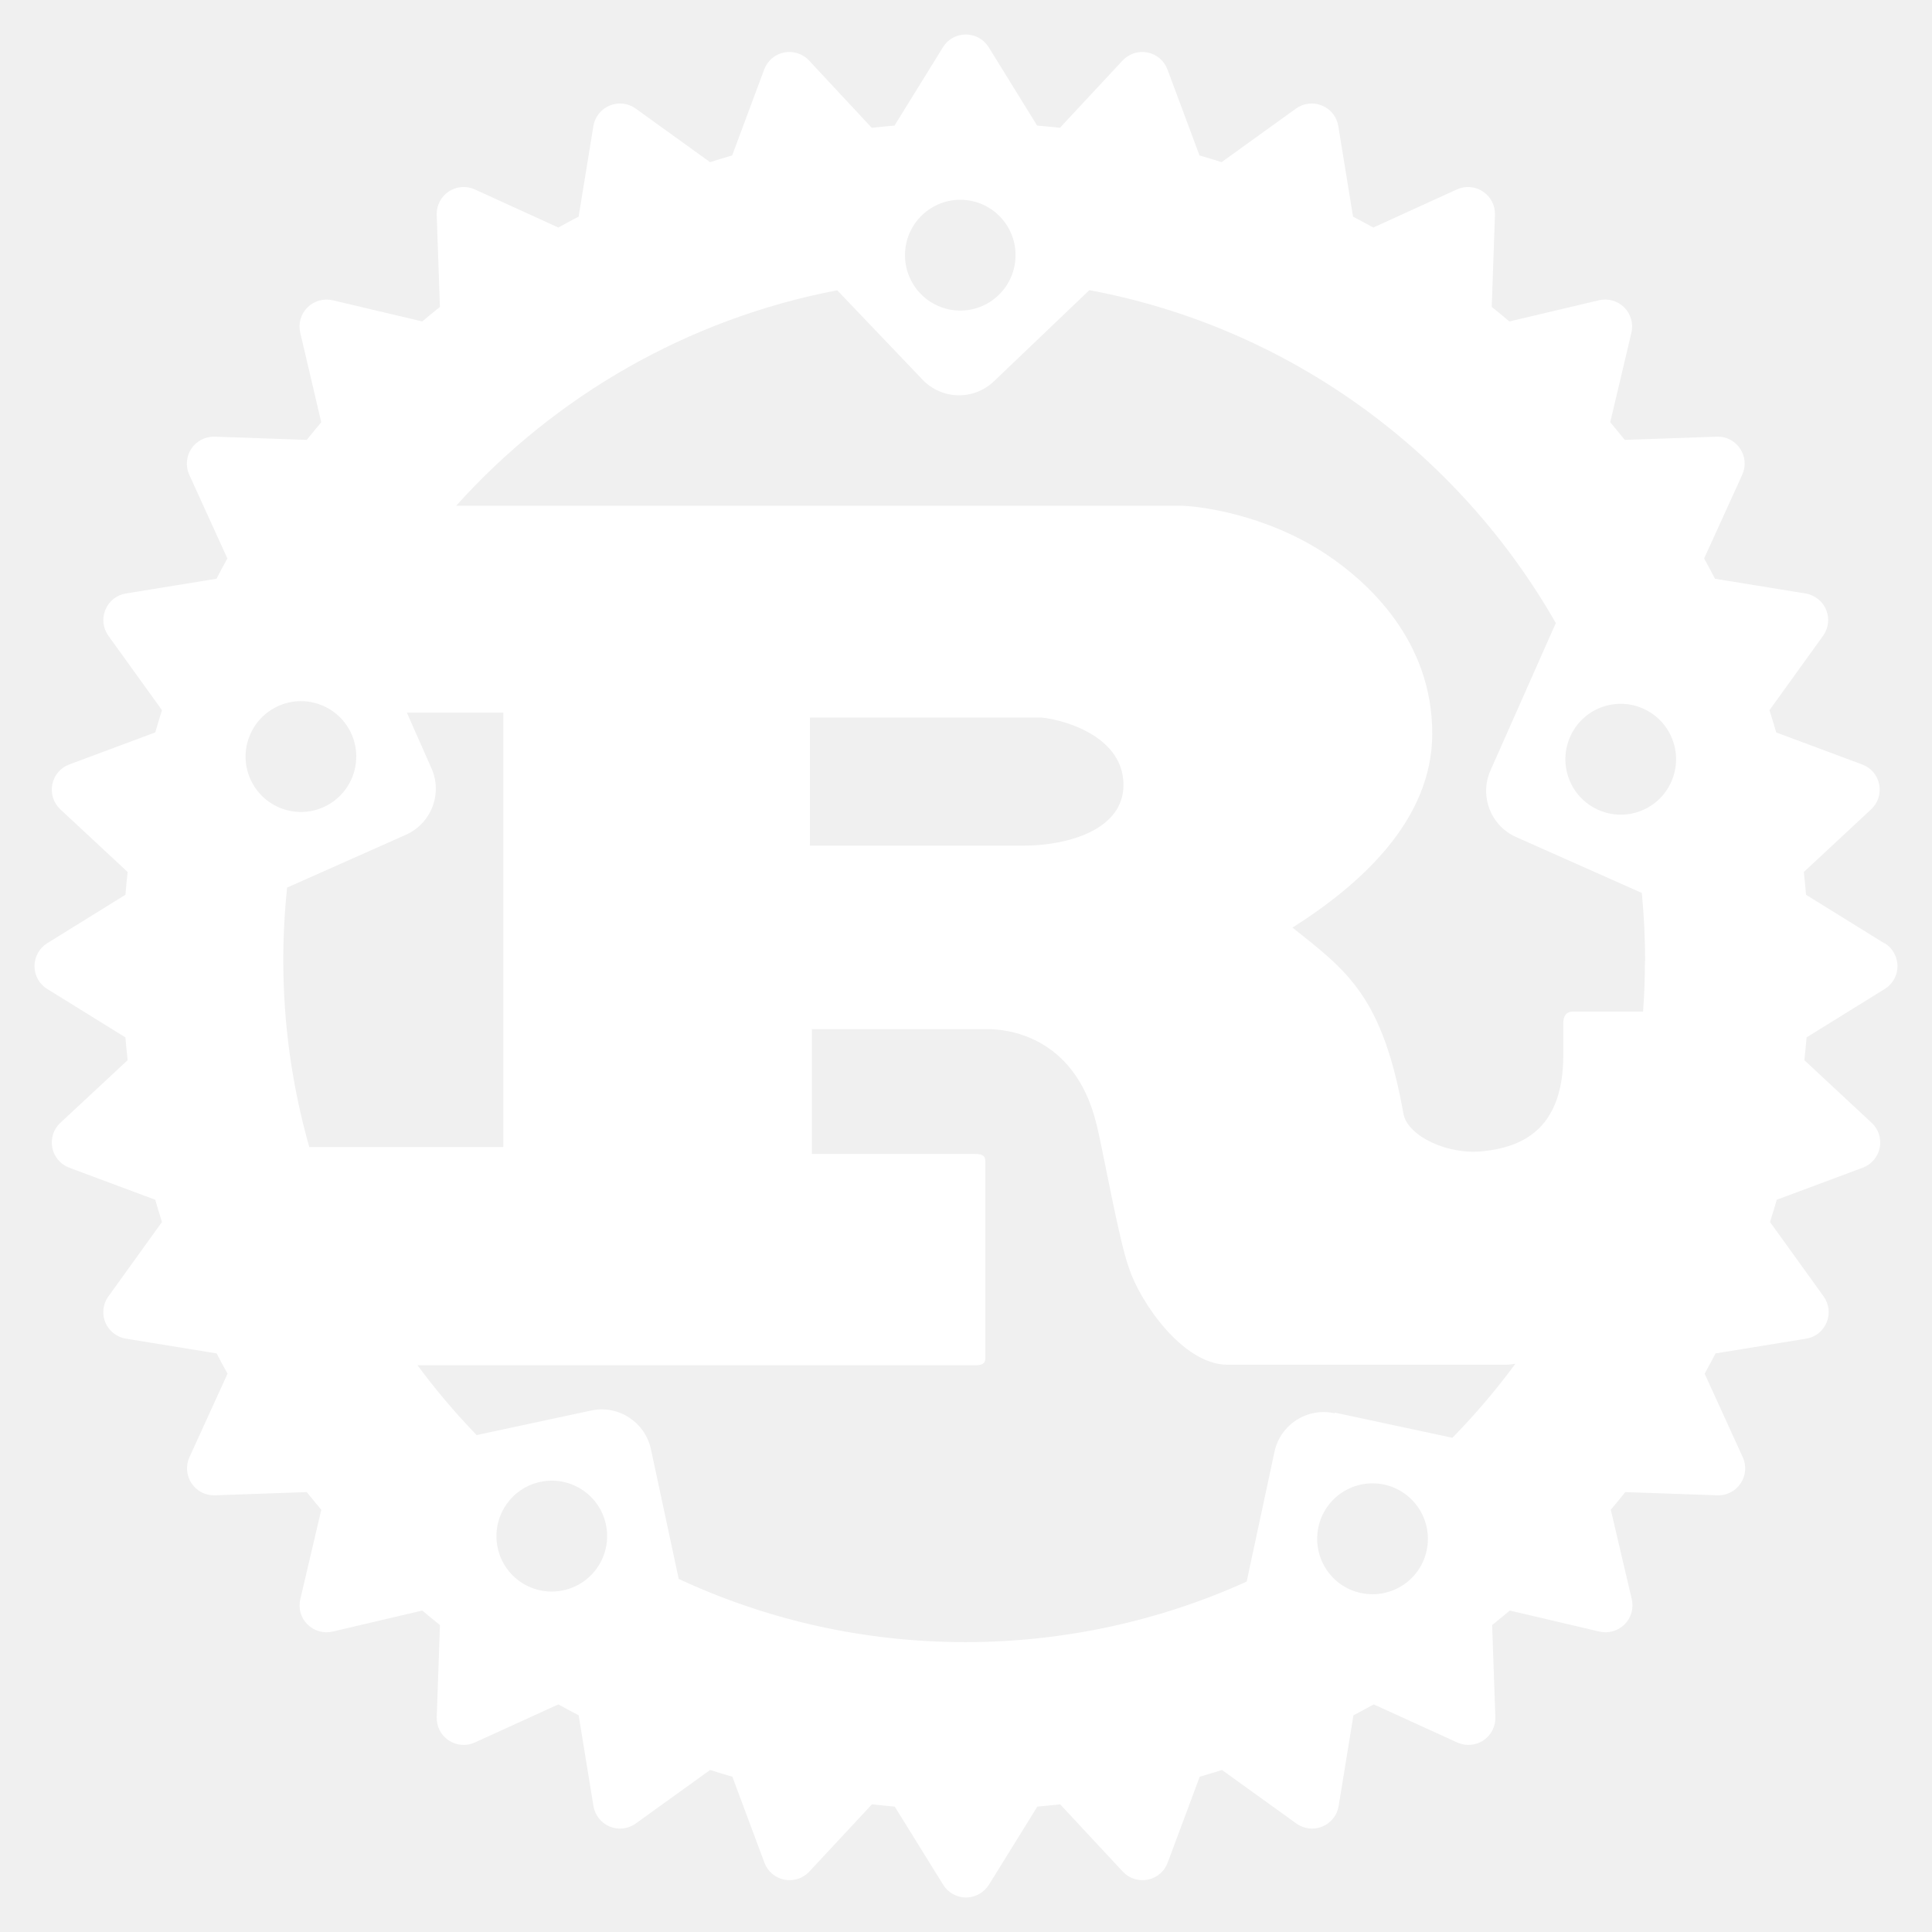
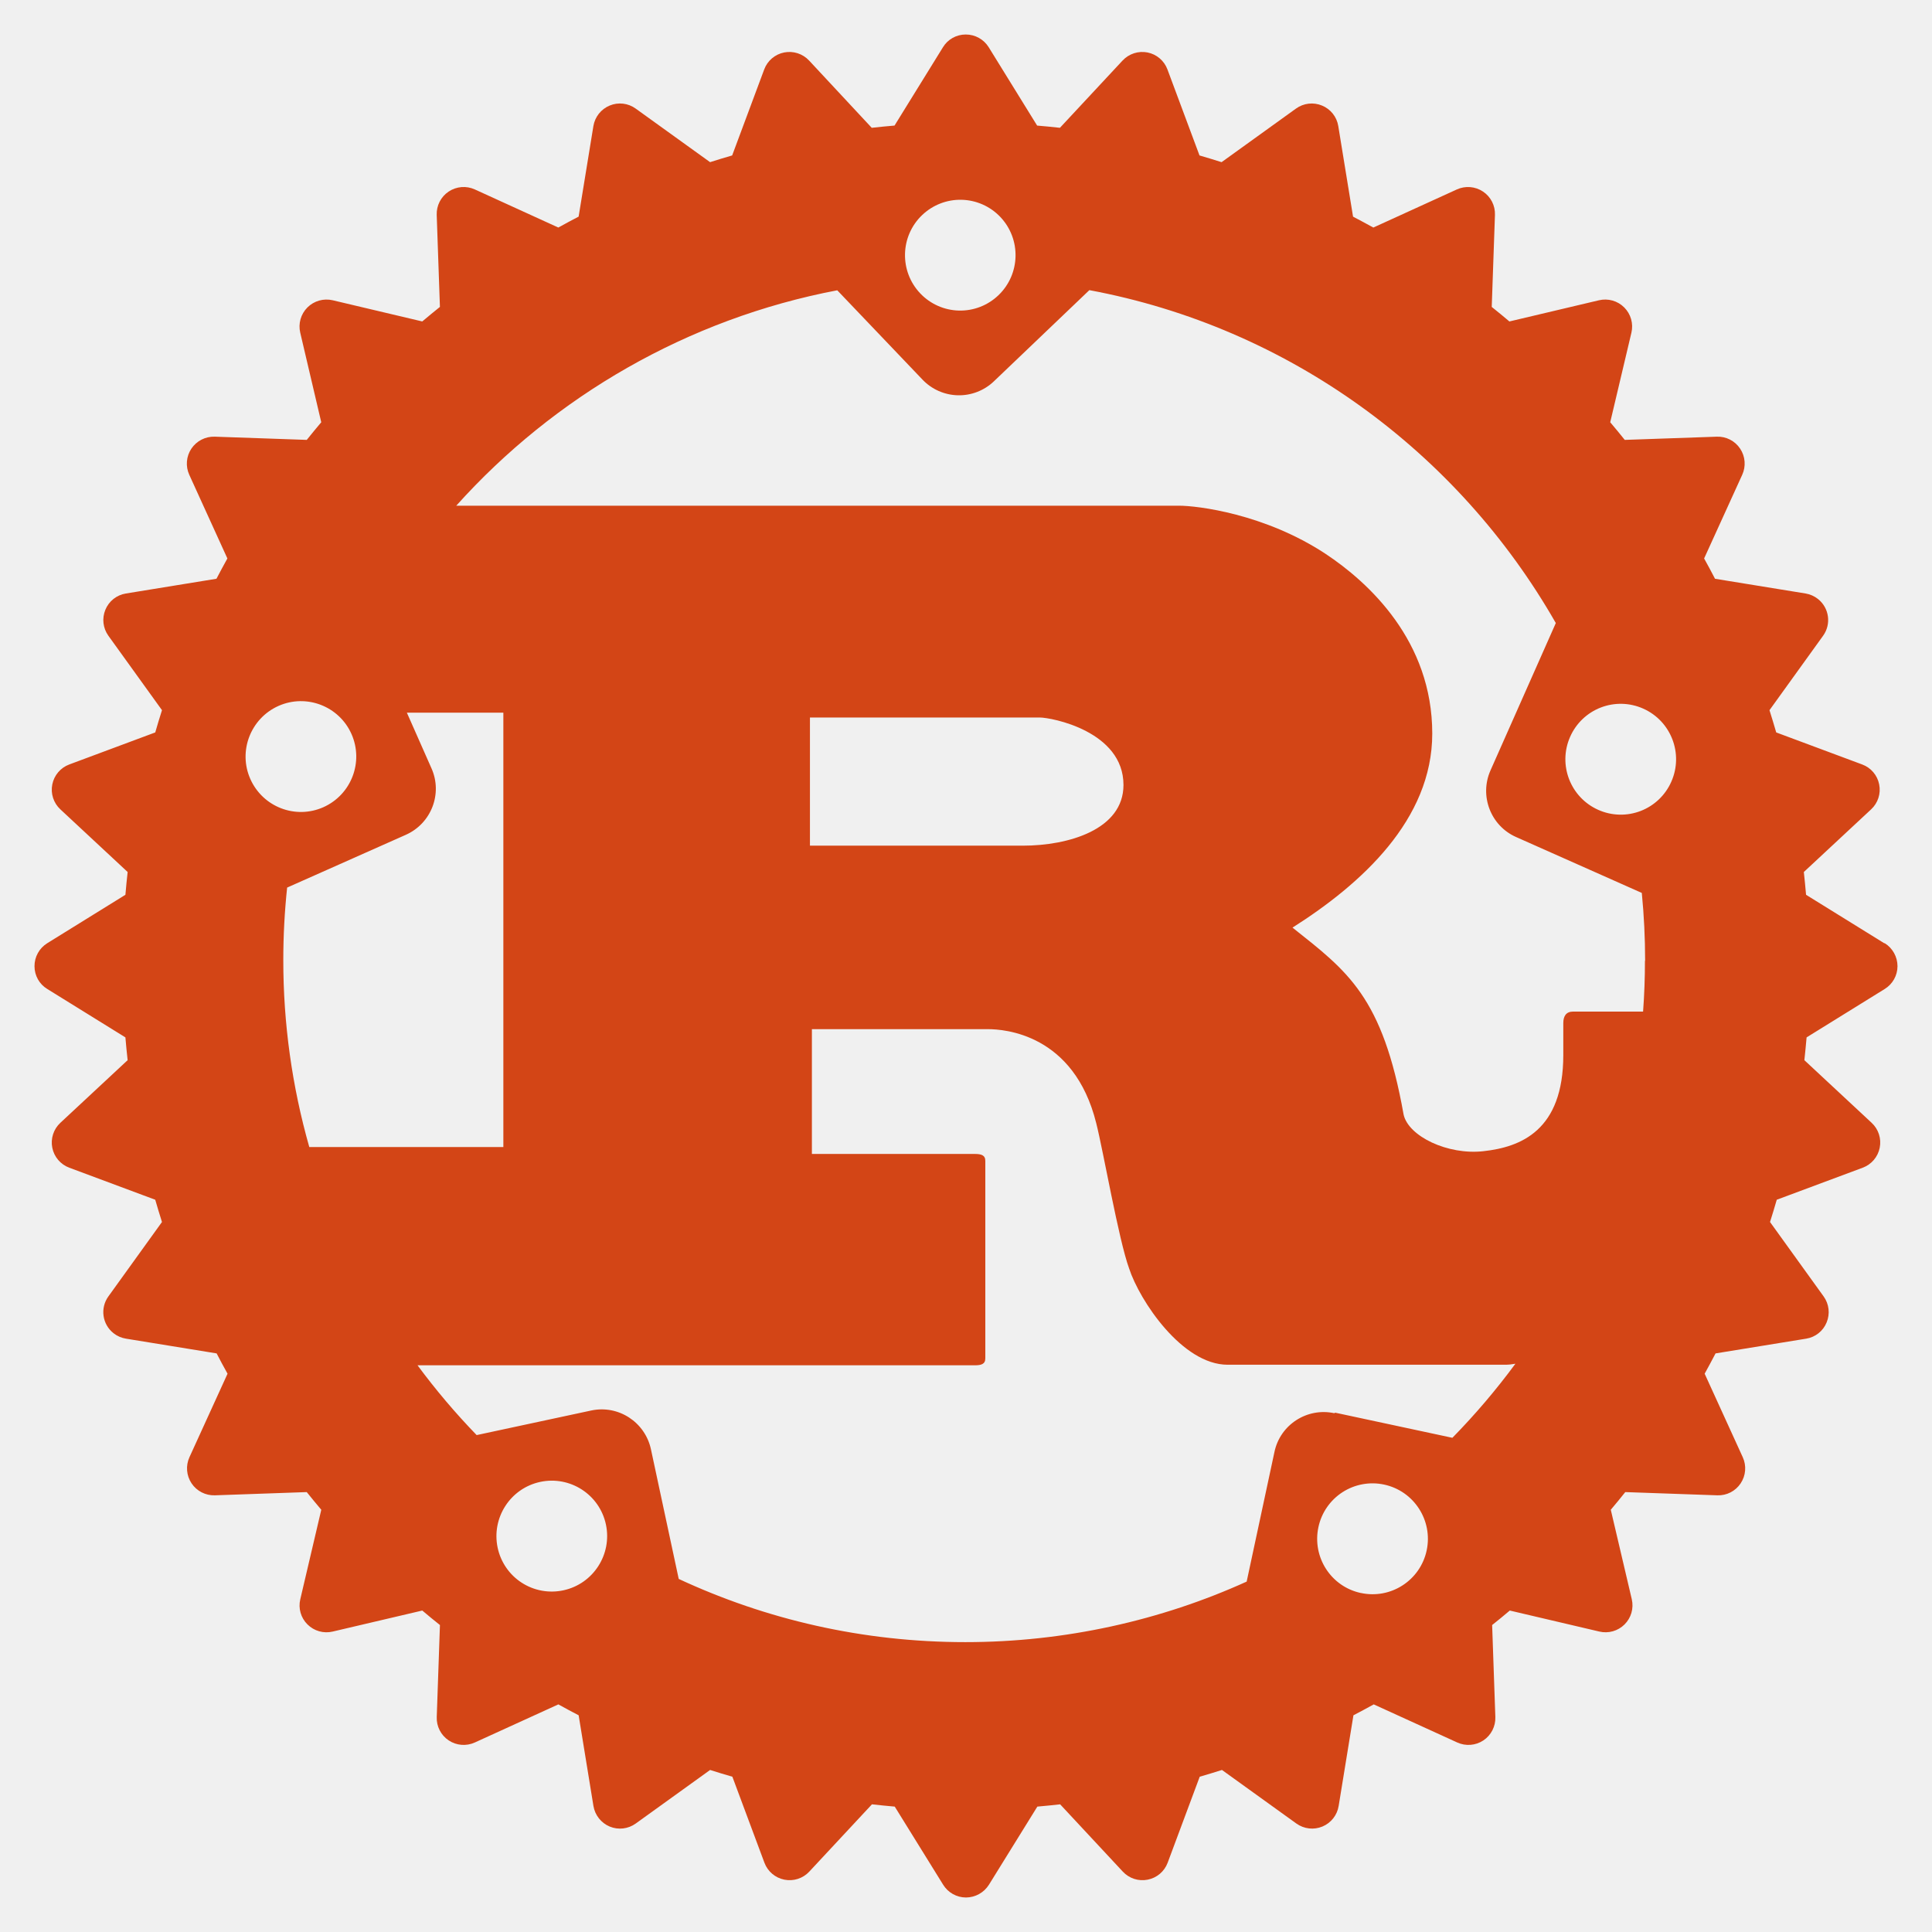
<svg xmlns="http://www.w3.org/2000/svg" viewBox="0 0 224 224">
-   <path fill="#fff" d="M218.46 109.358l-9.062-5.614c-.076-.882-.162-1.762-.258-2.642l7.803-7.265a3.107 3.107 0 00.933-2.89 3.093 3.093 0 00-1.967-2.312l-9.97-3.715c-.25-.863-.512-1.72-.781-2.58l6.214-8.628a3.114 3.114 0 00-.592-4.263 3.134 3.134 0 00-1.431-.637l-10.507-1.709a80.869 80.869 0 00-1.263-2.353l4.417-9.7a3.12 3.12 0 00-.243-3.035 3.106 3.106 0 00-2.705-1.385l-10.671.372a85.152 85.152 0 00-1.685-2.044l2.456-10.381a3.125 3.125 0 00-3.762-3.763l-10.384 2.456a88.996 88.996 0 00-2.047-1.684l.373-10.671a3.11 3.11 0 00-1.385-2.704 3.127 3.127 0 00-3.034-.246l-9.681 4.417c-.782-.429-1.567-.854-2.353-1.265l-1.713-10.506a3.098 3.098 0 00-1.887-2.373 3.108 3.108 0 00-3.014.35l-8.628 6.213c-.85-.27-1.703-.53-2.56-.778l-3.716-9.97a3.111 3.111 0 00-2.311-1.97 3.134 3.134 0 00-2.89.933l-7.266 7.802a93.746 93.746 0 00-2.643-.258l-5.614-9.082A3.125 3.125 0 00111.97 4c-1.09 0-2.085.56-2.642 1.478l-5.615 9.081a93.32 93.32 0 00-2.642.259l-7.266-7.802a3.13 3.13 0 00-2.89-.933 3.106 3.106 0 00-2.312 1.97l-3.715 9.97c-.857.247-1.71.506-2.56.778L73.7 12.588a3.101 3.101 0 00-3.014-.35A3.127 3.127 0 0068.8 14.61l-1.713 10.506c-.79.41-1.575.832-2.353 1.265l-9.681-4.417a3.125 3.125 0 00-4.42 2.95l.372 10.67c-.69.553-1.373 1.115-2.048 1.685l-10.383-2.456a3.143 3.143 0 00-2.93.832 3.124 3.124 0 00-.833 2.93l2.436 10.383a93.897 93.897 0 00-1.68 2.043l-10.672-.372a3.138 3.138 0 00-2.704 1.385 3.126 3.126 0 00-.246 3.035l4.418 9.7c-.43.779-.855 1.563-1.266 2.353l-10.507 1.71a3.097 3.097 0 00-2.373 1.886 3.117 3.117 0 00.35 3.013l6.214 8.628a89.12 89.12 0 00-.78 2.58l-9.97 3.715a3.117 3.117 0 00-1.035 5.202l7.803 7.265c-.098.879-.184 1.76-.258 2.642l-9.062 5.614A3.122 3.122 0 004 112.021c0 1.092.56 2.084 1.478 2.642l9.062 5.614c.074.882.16 1.762.258 2.642l-7.803 7.265a3.117 3.117 0 001.034 5.201l9.97 3.716a110 110 0 00.78 2.58l-6.212 8.627a3.112 3.112 0 00.6 4.27c.419.33.916.547 1.443.63l10.507 1.709c.407.792.83 1.576 1.265 2.353l-4.417 9.68a3.126 3.126 0 002.95 4.42l10.65-.374c.553.69 1.115 1.372 1.685 2.047l-2.435 10.383a3.09 3.09 0 00.831 2.91 3.117 3.117 0 002.931.83l10.384-2.436a82.268 82.268 0 002.047 1.68l-.371 10.671a3.11 3.11 0 001.385 2.704 3.125 3.125 0 003.034.241l9.681-4.416c.779.432 1.563.854 2.353 1.265l1.713 10.505a3.147 3.147 0 001.887 2.395 3.111 3.111 0 003.014-.349l8.628-6.213c.853.271 1.71.535 2.58.783l3.716 9.969a3.112 3.112 0 002.312 1.967 3.112 3.112 0 002.89-.933l7.266-7.802c.877.101 1.761.186 2.642.264l5.615 9.061a3.12 3.12 0 002.642 1.478 3.165 3.165 0 002.663-1.478l5.614-9.061c.884-.078 1.765-.163 2.643-.264l7.265 7.802a3.106 3.106 0 002.89.933 3.105 3.105 0 002.312-1.967l3.716-9.969c.863-.248 1.719-.512 2.58-.783l8.629 6.213a3.12 3.12 0 004.9-2.045l1.713-10.506c.793-.411 1.577-.838 2.353-1.265l9.681 4.416a3.13 3.13 0 003.035-.241 3.126 3.126 0 001.385-2.704l-.372-10.671a81.794 81.794 0 002.046-1.68l10.383 2.436a3.123 3.123 0 003.763-3.74l-2.436-10.382a84.588 84.588 0 001.68-2.048l10.672.374a3.104 3.104 0 002.704-1.385 3.118 3.118 0 00.244-3.035l-4.417-9.68c.43-.779.852-1.563 1.263-2.353l10.507-1.709a3.08 3.08 0 002.373-1.886 3.11 3.11 0 00-.35-3.014l-6.214-8.627c.272-.857.532-1.717.781-2.58l9.97-3.716a3.109 3.109 0 001.967-2.311 3.107 3.107 0 00-.933-2.89l-7.803-7.265c.096-.88.182-1.761.258-2.642l9.062-5.614a3.11 3.11 0 001.478-2.642 3.157 3.157 0 00-1.476-2.663h-.064zm-60.687 75.337c-3.468-.747-5.656-4.169-4.913-7.637a6.412 6.412 0 017.617-4.933c3.468.741 5.676 4.169 4.933 7.637a6.414 6.414 0 01-7.617 4.933h-.02zm-3.076-20.847c-3.158-.677-6.275 1.334-6.936 4.5l-3.22 15.026c-9.929 4.5-21.055 7.018-32.614 7.018-11.89 0-23.12-2.622-33.234-7.328l-3.22-15.026c-.677-3.158-3.778-5.18-6.936-4.499l-13.273 2.848a80.222 80.222 0 01-6.853-8.091h64.61c.731 0 1.218-.132 1.218-.797v-22.91c0-.665-.487-.797-1.218-.797H94.133v-14.469h20.415c1.864 0 9.97.533 12.551 10.898.811 3.179 2.601 13.54 3.818 16.863 1.214 3.715 6.152 11.146 11.415 11.146h32.202c.365 0 .755-.041 1.166-.116a80.56 80.56 0 01-7.307 8.587l-13.583-2.911-.113.058zm-89.38 20.537a6.407 6.407 0 01-7.617-4.933c-.74-3.467 1.462-6.894 4.934-7.637a6.417 6.417 0 017.617 4.933c.74 3.468-1.464 6.894-4.934 7.637zm-24.564-99.28a6.438 6.438 0 01-3.261 8.484c-3.241 1.438-7.019-.025-8.464-3.261-1.445-3.237.025-7.039 3.262-8.483a6.416 6.416 0 018.463 3.26zM33.22 102.94l13.83-6.15c2.952-1.311 4.294-4.769 2.972-7.72l-2.848-6.44H58.36v50.362h-22.5a79.158 79.158 0 01-3.014-21.672c0-2.869.155-5.697.452-8.483l-.08.103zm60.687-4.892v-14.86h26.629c1.376 0 9.722 1.59 9.722 7.822 0 5.18-6.399 7.038-11.663 7.038h-24.77.082zm96.811 13.375c0 1.973-.072 3.922-.216 5.862h-8.113c-.811 0-1.137.532-1.137 1.327v3.715c0 8.752-4.934 10.671-9.268 11.146-4.129.464-8.691-1.726-9.248-4.252-2.436-13.684-6.482-16.595-12.881-21.672 7.948-5.036 16.204-12.487 16.204-22.498 0-10.753-7.369-17.523-12.385-20.847-7.059-4.644-14.862-5.572-16.968-5.572H52.899c11.374-12.673 26.835-21.673 44.174-24.975l9.887 10.361a5.849 5.849 0 008.278.19l11.064-10.568c23.119 4.314 42.729 18.721 54.082 38.598l-7.576 17.09c-1.306 2.951.027 6.419 2.973 7.72l14.573 6.48c.255 2.607.383 5.224.384 7.843l-.021.052zM106.912 24.94a6.398 6.398 0 019.062.209 6.437 6.437 0 01-.213 9.082 6.396 6.396 0 01-9.062-.21 6.436 6.436 0 01.213-9.083v.002zm75.137 60.476a6.402 6.402 0 018.463-3.26 6.425 6.425 0 013.261 8.482 6.402 6.402 0 01-8.463 3.261 6.425 6.425 0 01-3.261-8.483z" />
+   <path fill="#D34516" d="M218.46 109.358l-9.062-5.614c-.076-.882-.162-1.762-.258-2.642l7.803-7.265a3.107 3.107 0 00.933-2.89 3.093 3.093 0 00-1.967-2.312l-9.97-3.715c-.25-.863-.512-1.72-.781-2.58l6.214-8.628a3.114 3.114 0 00-.592-4.263 3.134 3.134 0 00-1.431-.637l-10.507-1.709a80.869 80.869 0 00-1.263-2.353l4.417-9.7a3.12 3.12 0 00-.243-3.035 3.106 3.106 0 00-2.705-1.385l-10.671.372a85.152 85.152 0 00-1.685-2.044l2.456-10.381a3.125 3.125 0 00-3.762-3.763l-10.384 2.456a88.996 88.996 0 00-2.047-1.684l.373-10.671a3.11 3.11 0 00-1.385-2.704 3.127 3.127 0 00-3.034-.246l-9.681 4.417c-.782-.429-1.567-.854-2.353-1.265l-1.713-10.506a3.098 3.098 0 00-1.887-2.373 3.108 3.108 0 00-3.014.35l-8.628 6.213c-.85-.27-1.703-.53-2.56-.778l-3.716-9.97a3.111 3.111 0 00-2.311-1.97 3.134 3.134 0 00-2.89.933l-7.266 7.802a93.746 93.746 0 00-2.643-.258l-5.614-9.082A3.125 3.125 0 00111.97 4c-1.09 0-2.085.56-2.642 1.478l-5.615 9.081a93.32 93.32 0 00-2.642.259l-7.266-7.802a3.13 3.13 0 00-2.89-.933 3.106 3.106 0 00-2.312 1.97l-3.715 9.97c-.857.247-1.71.506-2.56.778L73.7 12.588a3.101 3.101 0 00-3.014-.35A3.127 3.127 0 0068.8 14.61l-1.713 10.506c-.79.41-1.575.832-2.353 1.265l-9.681-4.417a3.125 3.125 0 00-4.42 2.95l.372 10.67c-.69.553-1.373 1.115-2.048 1.685l-10.383-2.456a3.143 3.143 0 00-2.93.832 3.124 3.124 0 00-.833 2.93l2.436 10.383a93.897 93.897 0 00-1.68 2.043l-10.672-.372a3.138 3.138 0 00-2.704 1.385 3.126 3.126 0 00-.246 3.035l4.418 9.7c-.43.779-.855 1.563-1.266 2.353l-10.507 1.71a3.097 3.097 0 00-2.373 1.886 3.117 3.117 0 00.35 3.013l6.214 8.628a89.12 89.12 0 00-.78 2.58l-9.97 3.715a3.117 3.117 0 00-1.035 5.202l7.803 7.265c-.098.879-.184 1.76-.258 2.642l-9.062 5.614A3.122 3.122 0 004 112.021c0 1.092.56 2.084 1.478 2.642l9.062 5.614c.074.882.16 1.762.258 2.642l-7.803 7.265a3.117 3.117 0 001.034 5.201l9.97 3.716a110 110 0 00.78 2.58l-6.212 8.627a3.112 3.112 0 00.6 4.27c.419.33.916.547 1.443.63l10.507 1.709c.407.792.83 1.576 1.265 2.353l-4.417 9.68a3.126 3.126 0 002.95 4.42l10.65-.374c.553.69 1.115 1.372 1.685 2.047l-2.435 10.383a3.09 3.09 0 00.831 2.91 3.117 3.117 0 002.931.83l10.384-2.436a82.268 82.268 0 002.047 1.68l-.371 10.671a3.11 3.11 0 001.385 2.704 3.125 3.125 0 003.034.241l9.681-4.416c.779.432 1.563.854 2.353 1.265l1.713 10.505a3.147 3.147 0 001.887 2.395 3.111 3.111 0 003.014-.349l8.628-6.213c.853.271 1.71.535 2.58.783l3.716 9.969a3.112 3.112 0 002.312 1.967 3.112 3.112 0 002.89-.933l7.266-7.802c.877.101 1.761.186 2.642.264l5.615 9.061a3.12 3.12 0 002.642 1.478 3.165 3.165 0 002.663-1.478l5.614-9.061c.884-.078 1.765-.163 2.643-.264l7.265 7.802a3.106 3.106 0 002.89.933 3.105 3.105 0 002.312-1.967l3.716-9.969c.863-.248 1.719-.512 2.58-.783l8.629 6.213a3.12 3.12 0 004.9-2.045l1.713-10.506c.793-.411 1.577-.838 2.353-1.265l9.681 4.416a3.13 3.13 0 003.035-.241 3.126 3.126 0 001.385-2.704l-.372-10.671a81.794 81.794 0 002.046-1.68l10.383 2.436a3.123 3.123 0 003.763-3.74l-2.436-10.382a84.588 84.588 0 001.68-2.048l10.672.374a3.104 3.104 0 002.704-1.385 3.118 3.118 0 00.244-3.035l-4.417-9.68c.43-.779.852-1.563 1.263-2.353l10.507-1.709a3.08 3.08 0 002.373-1.886 3.11 3.11 0 00-.35-3.014l-6.214-8.627c.272-.857.532-1.717.781-2.58l9.97-3.716a3.109 3.109 0 001.967-2.311 3.107 3.107 0 00-.933-2.89l-7.803-7.265c.096-.88.182-1.761.258-2.642l9.062-5.614a3.11 3.11 0 001.478-2.642 3.157 3.157 0 00-1.476-2.663h-.064zm-60.687 75.337c-3.468-.747-5.656-4.169-4.913-7.637a6.412 6.412 0 017.617-4.933c3.468.741 5.676 4.169 4.933 7.637a6.414 6.414 0 01-7.617 4.933h-.02zm-3.076-20.847c-3.158-.677-6.275 1.334-6.936 4.5l-3.22 15.026c-9.929 4.5-21.055 7.018-32.614 7.018-11.89 0-23.12-2.622-33.234-7.328l-3.22-15.026c-.677-3.158-3.778-5.18-6.936-4.499l-13.273 2.848a80.222 80.222 0 01-6.853-8.091h64.61c.731 0 1.218-.132 1.218-.797v-22.91c0-.665-.487-.797-1.218-.797H94.133v-14.469h20.415c1.864 0 9.97.533 12.551 10.898.811 3.179 2.601 13.54 3.818 16.863 1.214 3.715 6.152 11.146 11.415 11.146h32.202c.365 0 .755-.041 1.166-.116a80.56 80.56 0 01-7.307 8.587l-13.583-2.911-.113.058zm-89.38 20.537a6.407 6.407 0 01-7.617-4.933c-.74-3.467 1.462-6.894 4.934-7.637a6.417 6.417 0 017.617 4.933c.74 3.468-1.464 6.894-4.934 7.637zm-24.564-99.28a6.438 6.438 0 01-3.261 8.484c-3.241 1.438-7.019-.025-8.464-3.261-1.445-3.237.025-7.039 3.262-8.483a6.416 6.416 0 018.463 3.26zM33.22 102.94l13.83-6.15c2.952-1.311 4.294-4.769 2.972-7.72l-2.848-6.44H58.36v50.362h-22.5a79.158 79.158 0 01-3.014-21.672c0-2.869.155-5.697.452-8.483l-.08.103zm60.687-4.892v-14.86h26.629c1.376 0 9.722 1.59 9.722 7.822 0 5.18-6.399 7.038-11.663 7.038h-24.77.082zm96.811 13.375c0 1.973-.072 3.922-.216 5.862h-8.113c-.811 0-1.137.532-1.137 1.327v3.715c0 8.752-4.934 10.671-9.268 11.146-4.129.464-8.691-1.726-9.248-4.252-2.436-13.684-6.482-16.595-12.881-21.672 7.948-5.036 16.204-12.487 16.204-22.498 0-10.753-7.369-17.523-12.385-20.847-7.059-4.644-14.862-5.572-16.968-5.572H52.899c11.374-12.673 26.835-21.673 44.174-24.975l9.887 10.361a5.849 5.849 0 008.278.19l11.064-10.568c23.119 4.314 42.729 18.721 54.082 38.598l-7.576 17.09c-1.306 2.951.027 6.419 2.973 7.72l14.573 6.48c.255 2.607.383 5.224.384 7.843l-.021.052zM106.912 24.94a6.398 6.398 0 019.062.209 6.437 6.437 0 01-.213 9.082 6.396 6.396 0 01-9.062-.21 6.436 6.436 0 01.213-9.083v.002zm75.137 60.476a6.402 6.402 0 018.463-3.26 6.425 6.425 0 013.261 8.482 6.402 6.402 0 01-8.463 3.261 6.425 6.425 0 01-3.261-8.483z" />
</svg>
